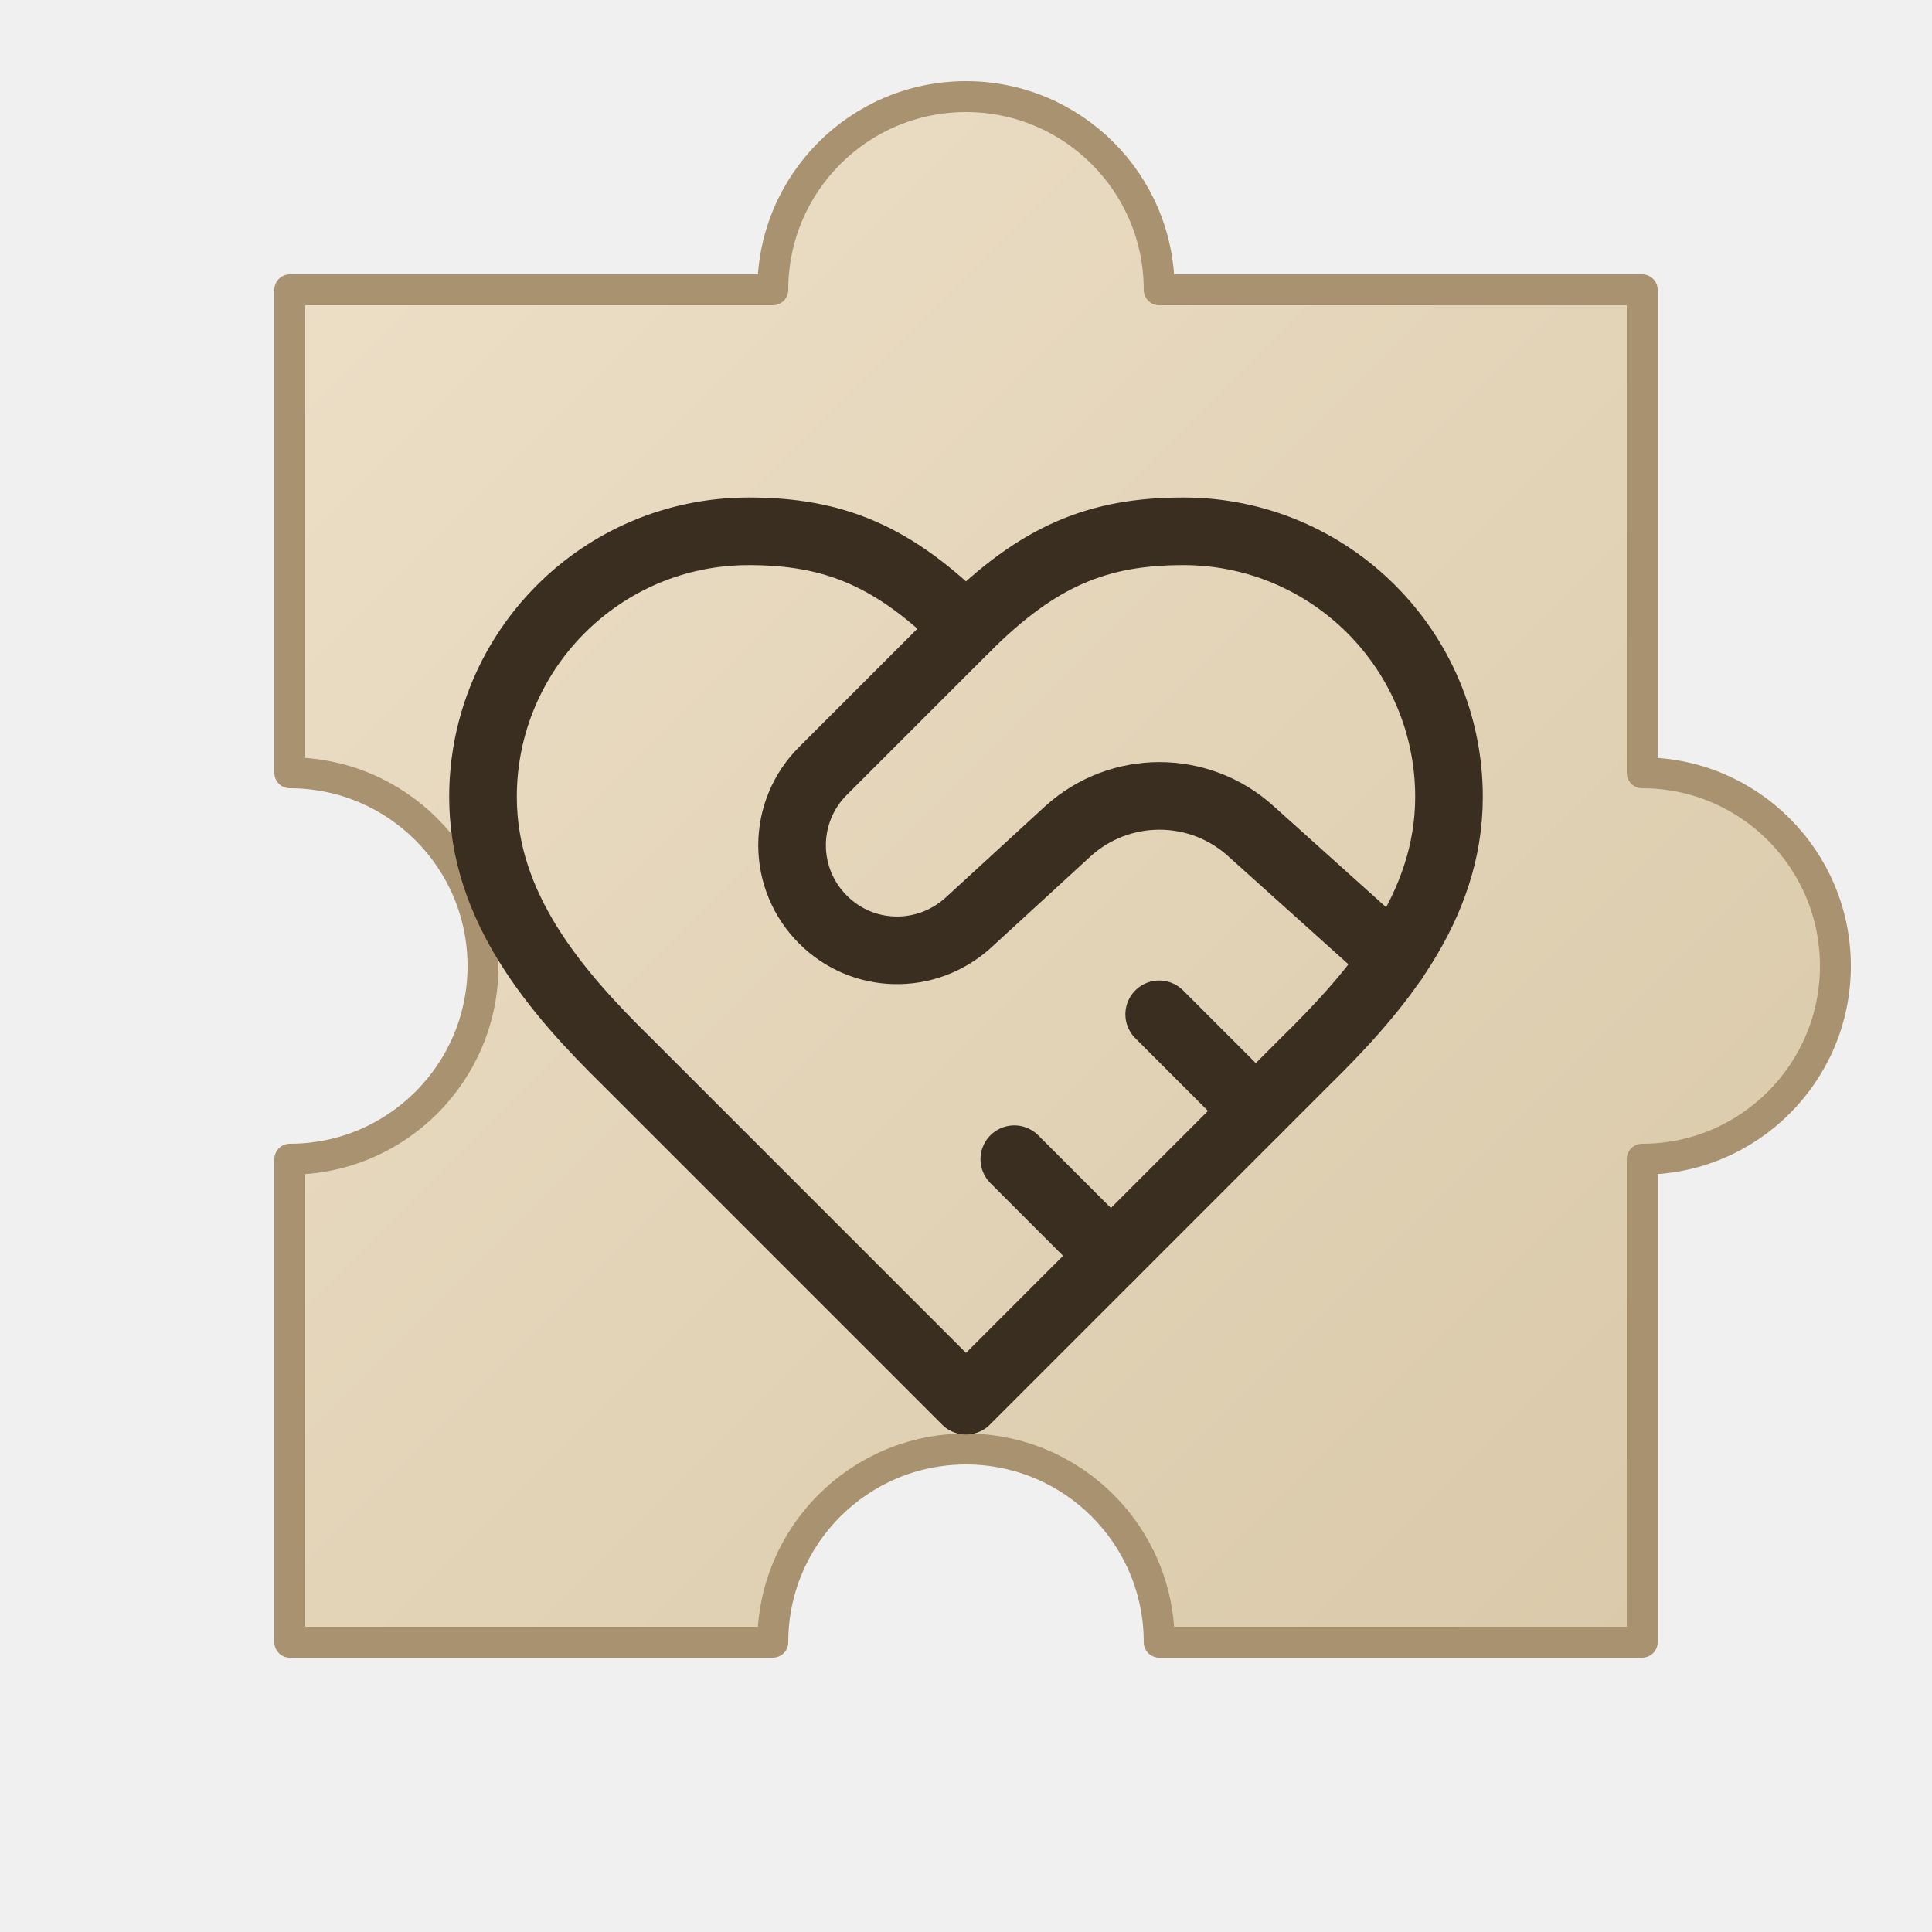
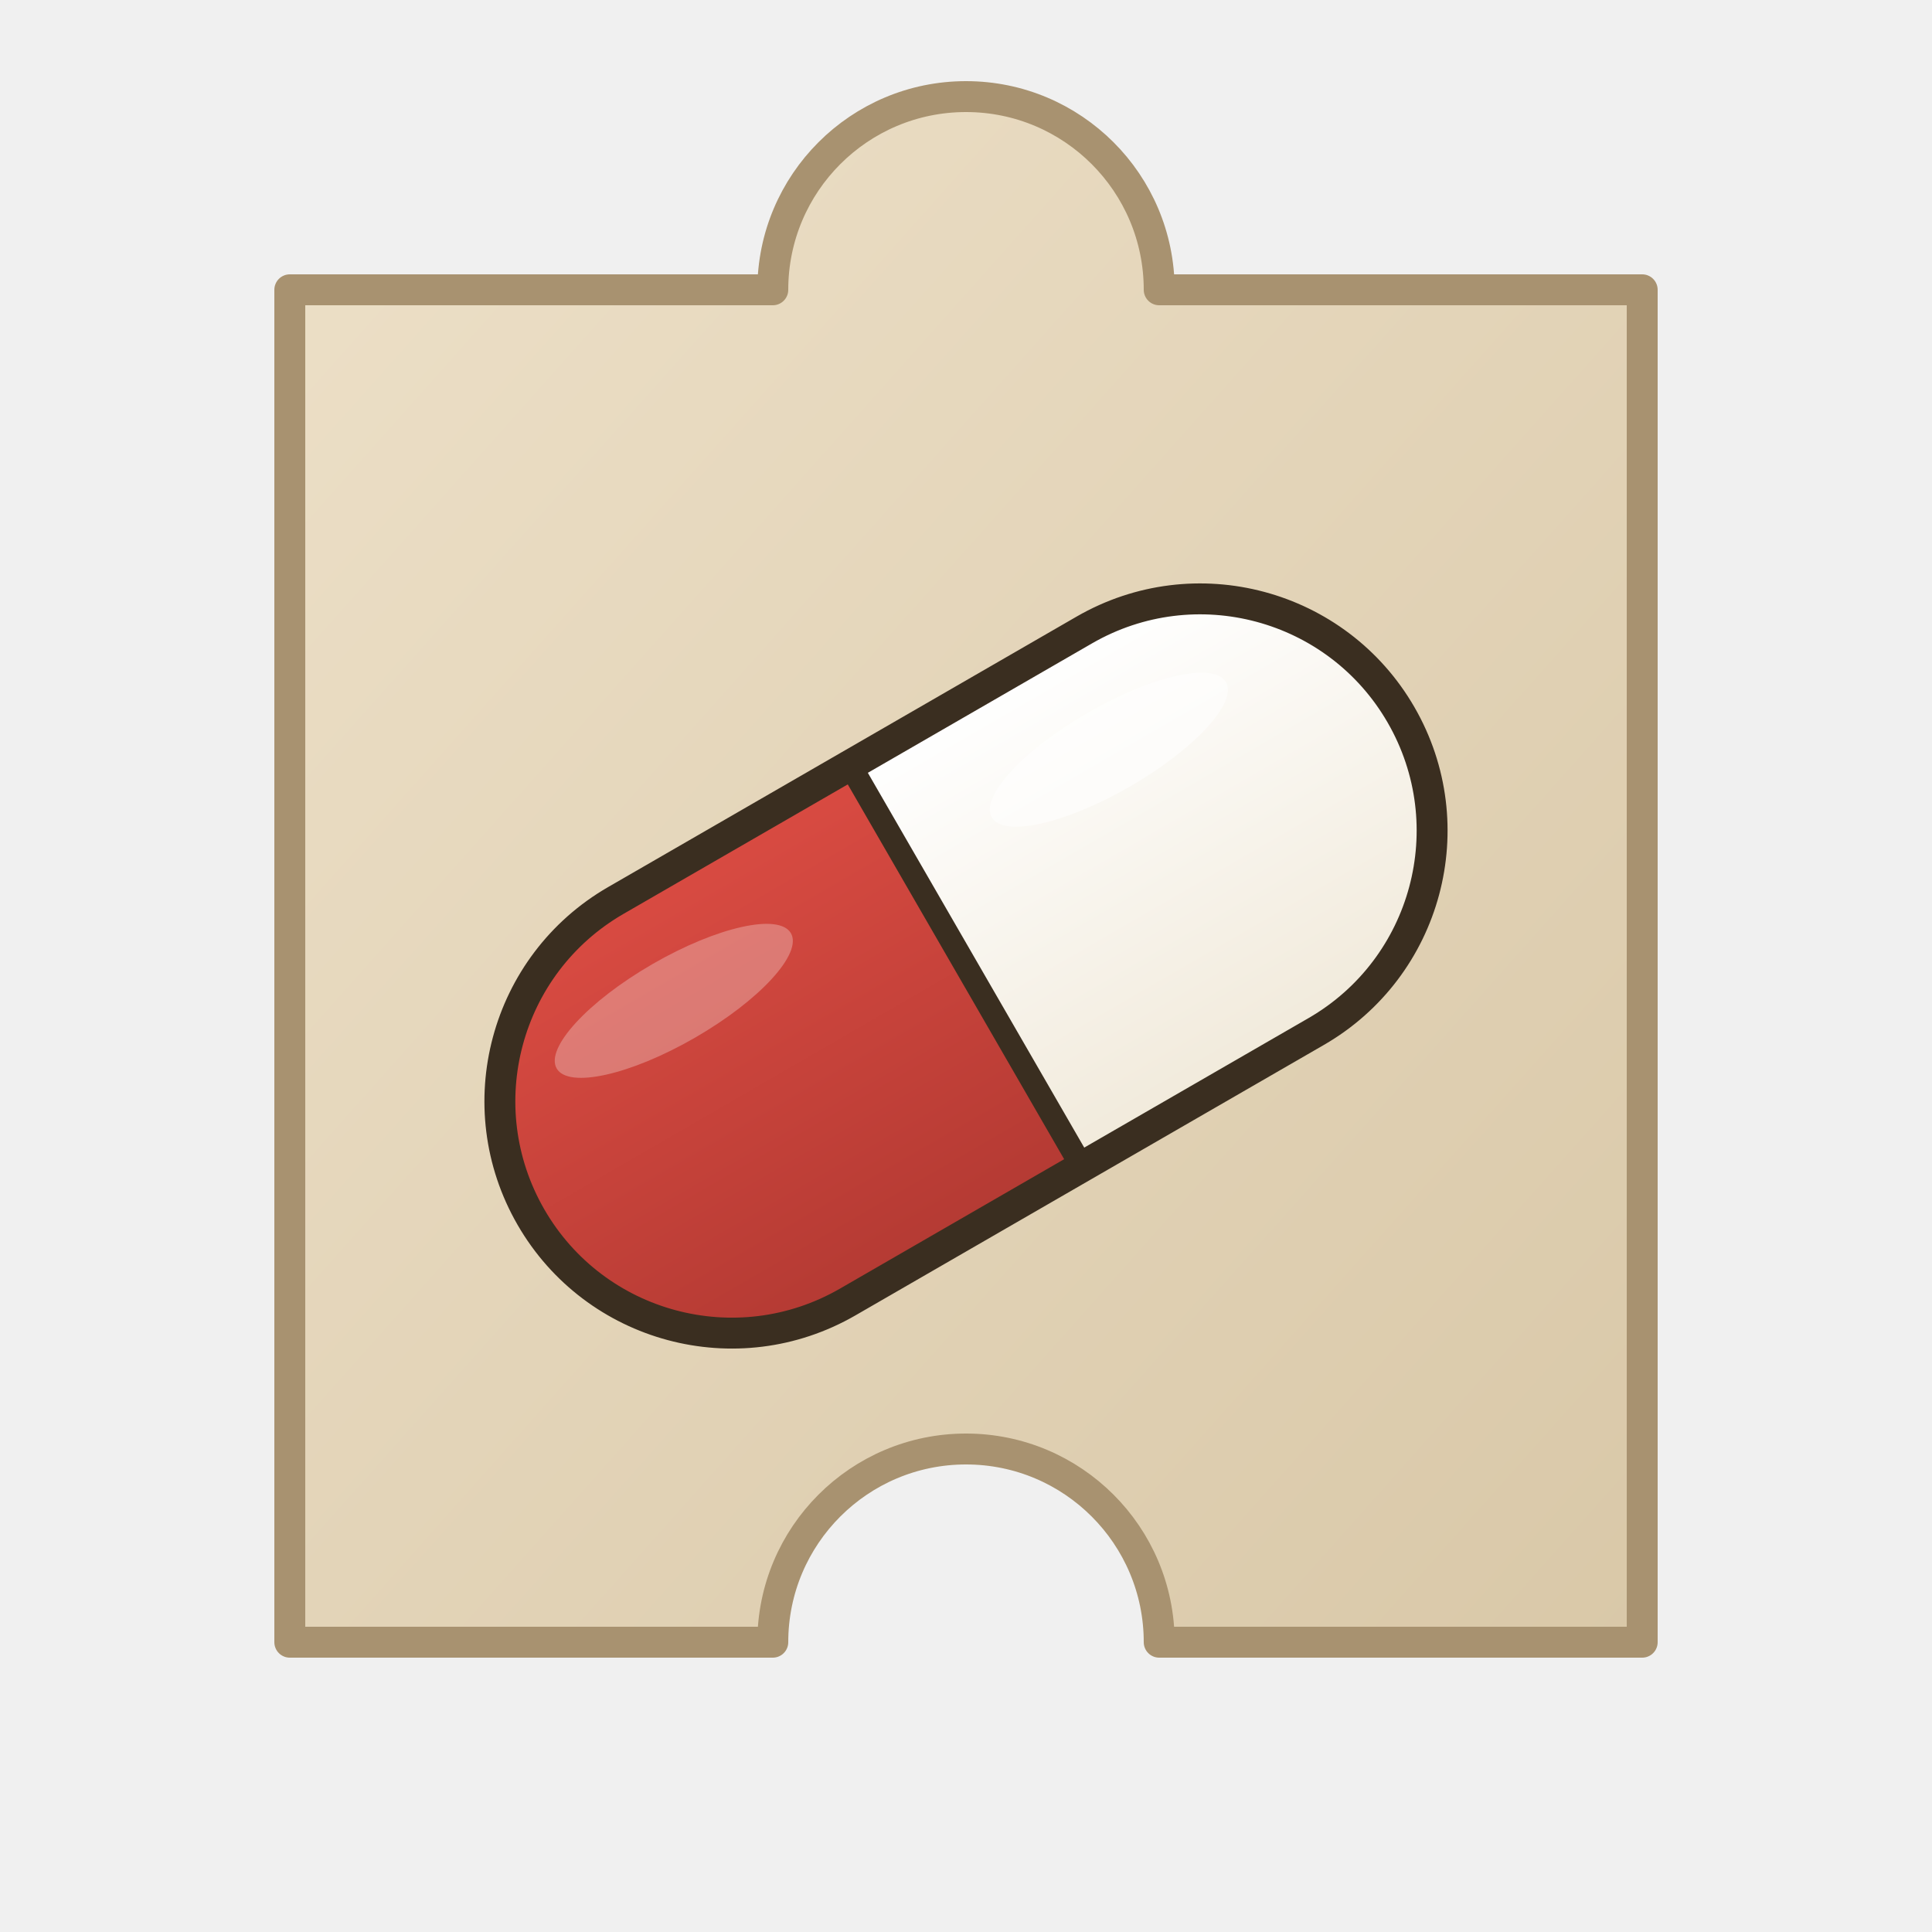
<svg xmlns="http://www.w3.org/2000/svg" viewBox="0 0 100 100" width="512" height="512">
  <defs>
    <linearGradient id="creamGrad" x1="0%" y1="0%" x2="100%" y2="100%">
      <stop offset="0%" stop-color="#EDE0C8" />
      <stop offset="100%" stop-color="#D9C8A8" />
    </linearGradient>
+     <linearGradient id="redGrad" x1="0%" y1="0%" x2="0%" y2="100%">
+       <stop offset="0%" stop-color="#D94B42" />
+       <stop offset="100%" stop-color="#B43A33" />
+     </linearGradient>
+     <linearGradient id="whiteGrad" x1="0%" y1="0%" x2="0%" y2="100%">
+       <stop offset="0%" stop-color="#FFFFFF" />
+       <stop offset="100%" stop-color="#F1EADB" />
+     </linearGradient>
+     <clipPath id="capClip">
+       <rect x="-26" y="-12" width="52" height="24" rx="12" ry="12" />
+     </clipPath>
  </defs>
-   <path d="     M 15 15     L 40 15     A 10 10 0 0 1 60 15     L 85 15     L 85 40     A 10 10 0 0 1 85 60     L 85 85     L 60 85     A 10 10 0 0 0 40 85     L 15 85     L 15 60     A 10 10 0 0 0 15 40     Z" fill="url(#creamGrad)" stroke="#A89270" stroke-width="1.6" stroke-linejoin="round" />
-   <g transform="translate(20, 20) scale(2.5)" fill="none" stroke="#3A2E20" stroke-width="1.4" stroke-linecap="round" stroke-linejoin="round">
-     <path d="M19 14c1.49-1.46 3-3.21 3-5.5A5.5 5.5 0 0 0 16.5 3c-1.76 0-3 .5-4.5 2-1.5-1.5-2.74-2-4.5-2A5.5 5.5 0 0 0 2 8.5c0 2.29 1.51 4.04 3 5.5l7 7Z" />
-     <path d="M12 5 9.04 7.96a2.17 2.17 0 0 0 0 3.08v0c.82.82 2.13.85 3 .07l2.07-1.9a2.82 2.82 0 0 1 3.79 0l2.96 2.66" />
-     <path d="m18 15-2-2" />
-     <path d="m15 18-2-2" />
+   <path d="     M 15 15     L 40 15     A 10 10 0 0 1 60 15     L 85 15     L 85 85     L 60 85     A 10 10 0 0 0 40 85     L 15 85     Z" fill="url(#creamGrad)" stroke="#A89270" stroke-width="1.6" stroke-linejoin="round" />
+   <g transform="translate(50 50) rotate(-30)">
+     <g clip-path="url(#capClip)">
+       <rect x="-26" y="-12" width="26" height="24" fill="url(#redGrad)" />
+       <rect x="0" y="-12" width="26" height="24" fill="url(#whiteGrad)" />
+       <ellipse cx="-14" cy="-6" rx="7" ry="2.2" fill="#FFFFFF" fill-opacity="0.28" />
+       <ellipse cx="12" cy="-6" rx="7" ry="2.2" fill="#FFFFFF" fill-opacity="0.55" />
+     </g>
+     <line x1="0" y1="-12" x2="0" y2="12" stroke="#3A2E20" stroke-width="1.2" stroke-linecap="round" />
+     <rect x="-26" y="-12" width="52" height="24" rx="12" ry="12" fill="none" stroke="#3A2E20" stroke-width="1.6" />
  </g>
</svg>
